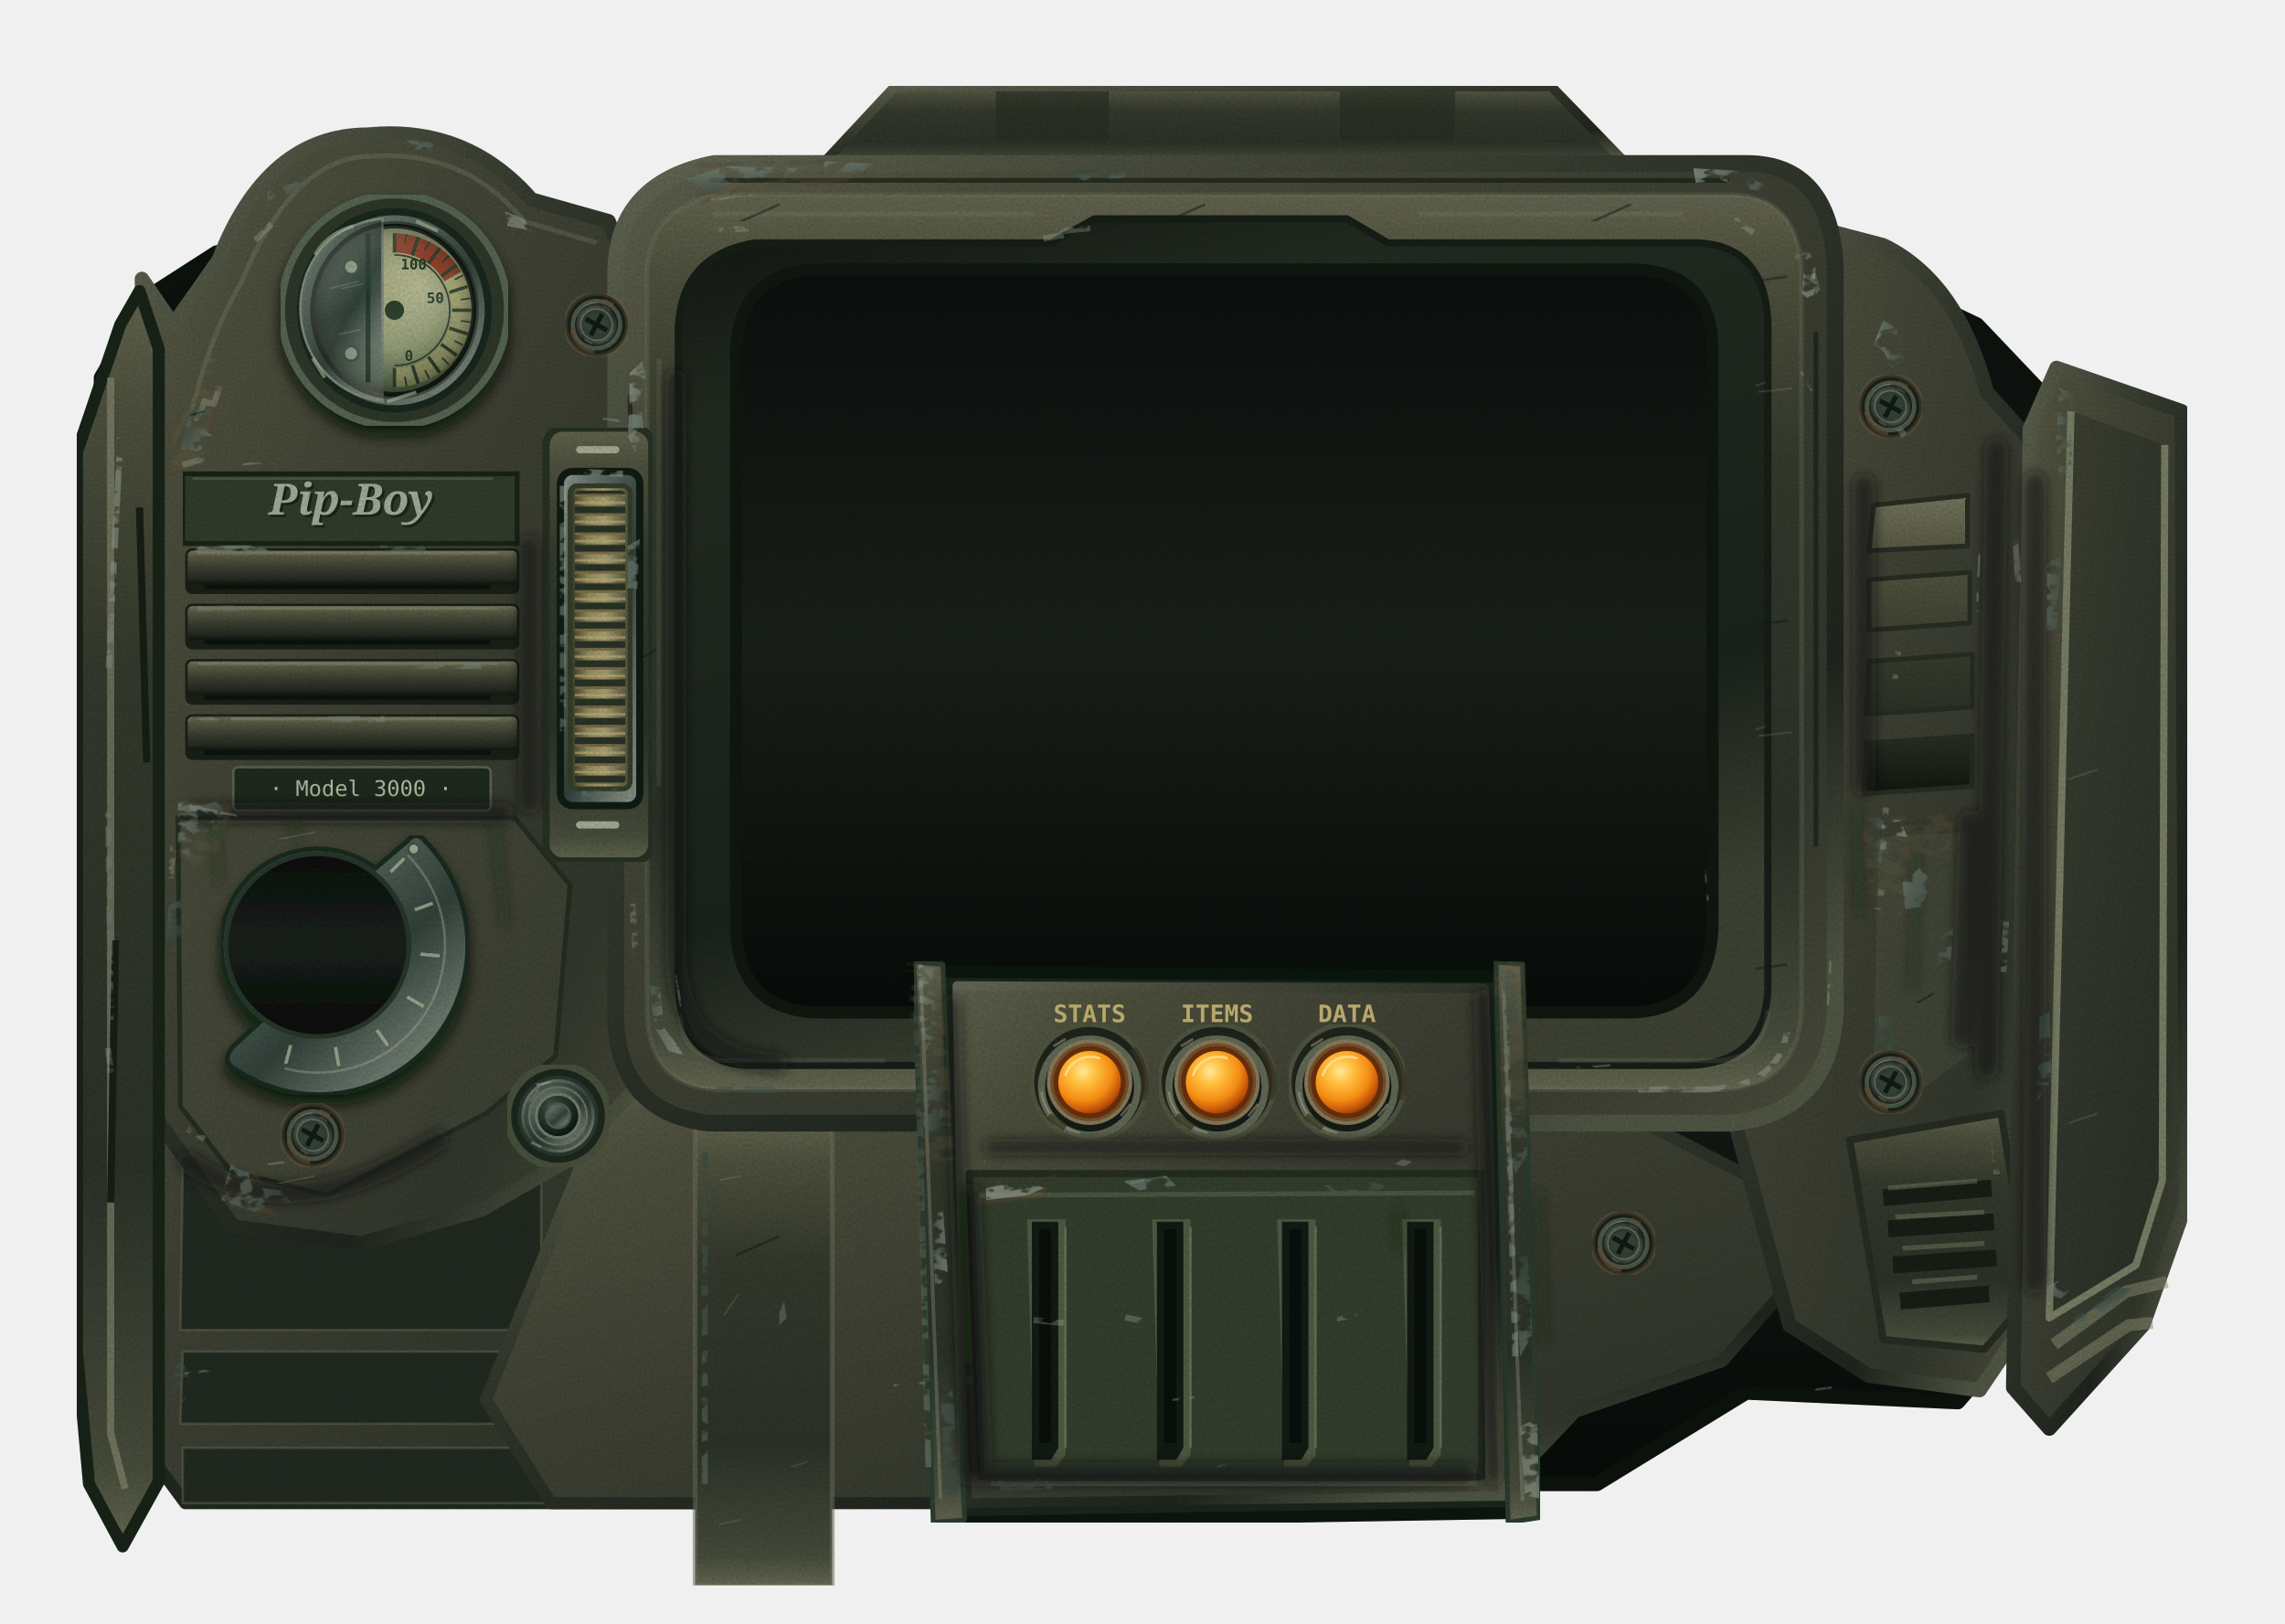
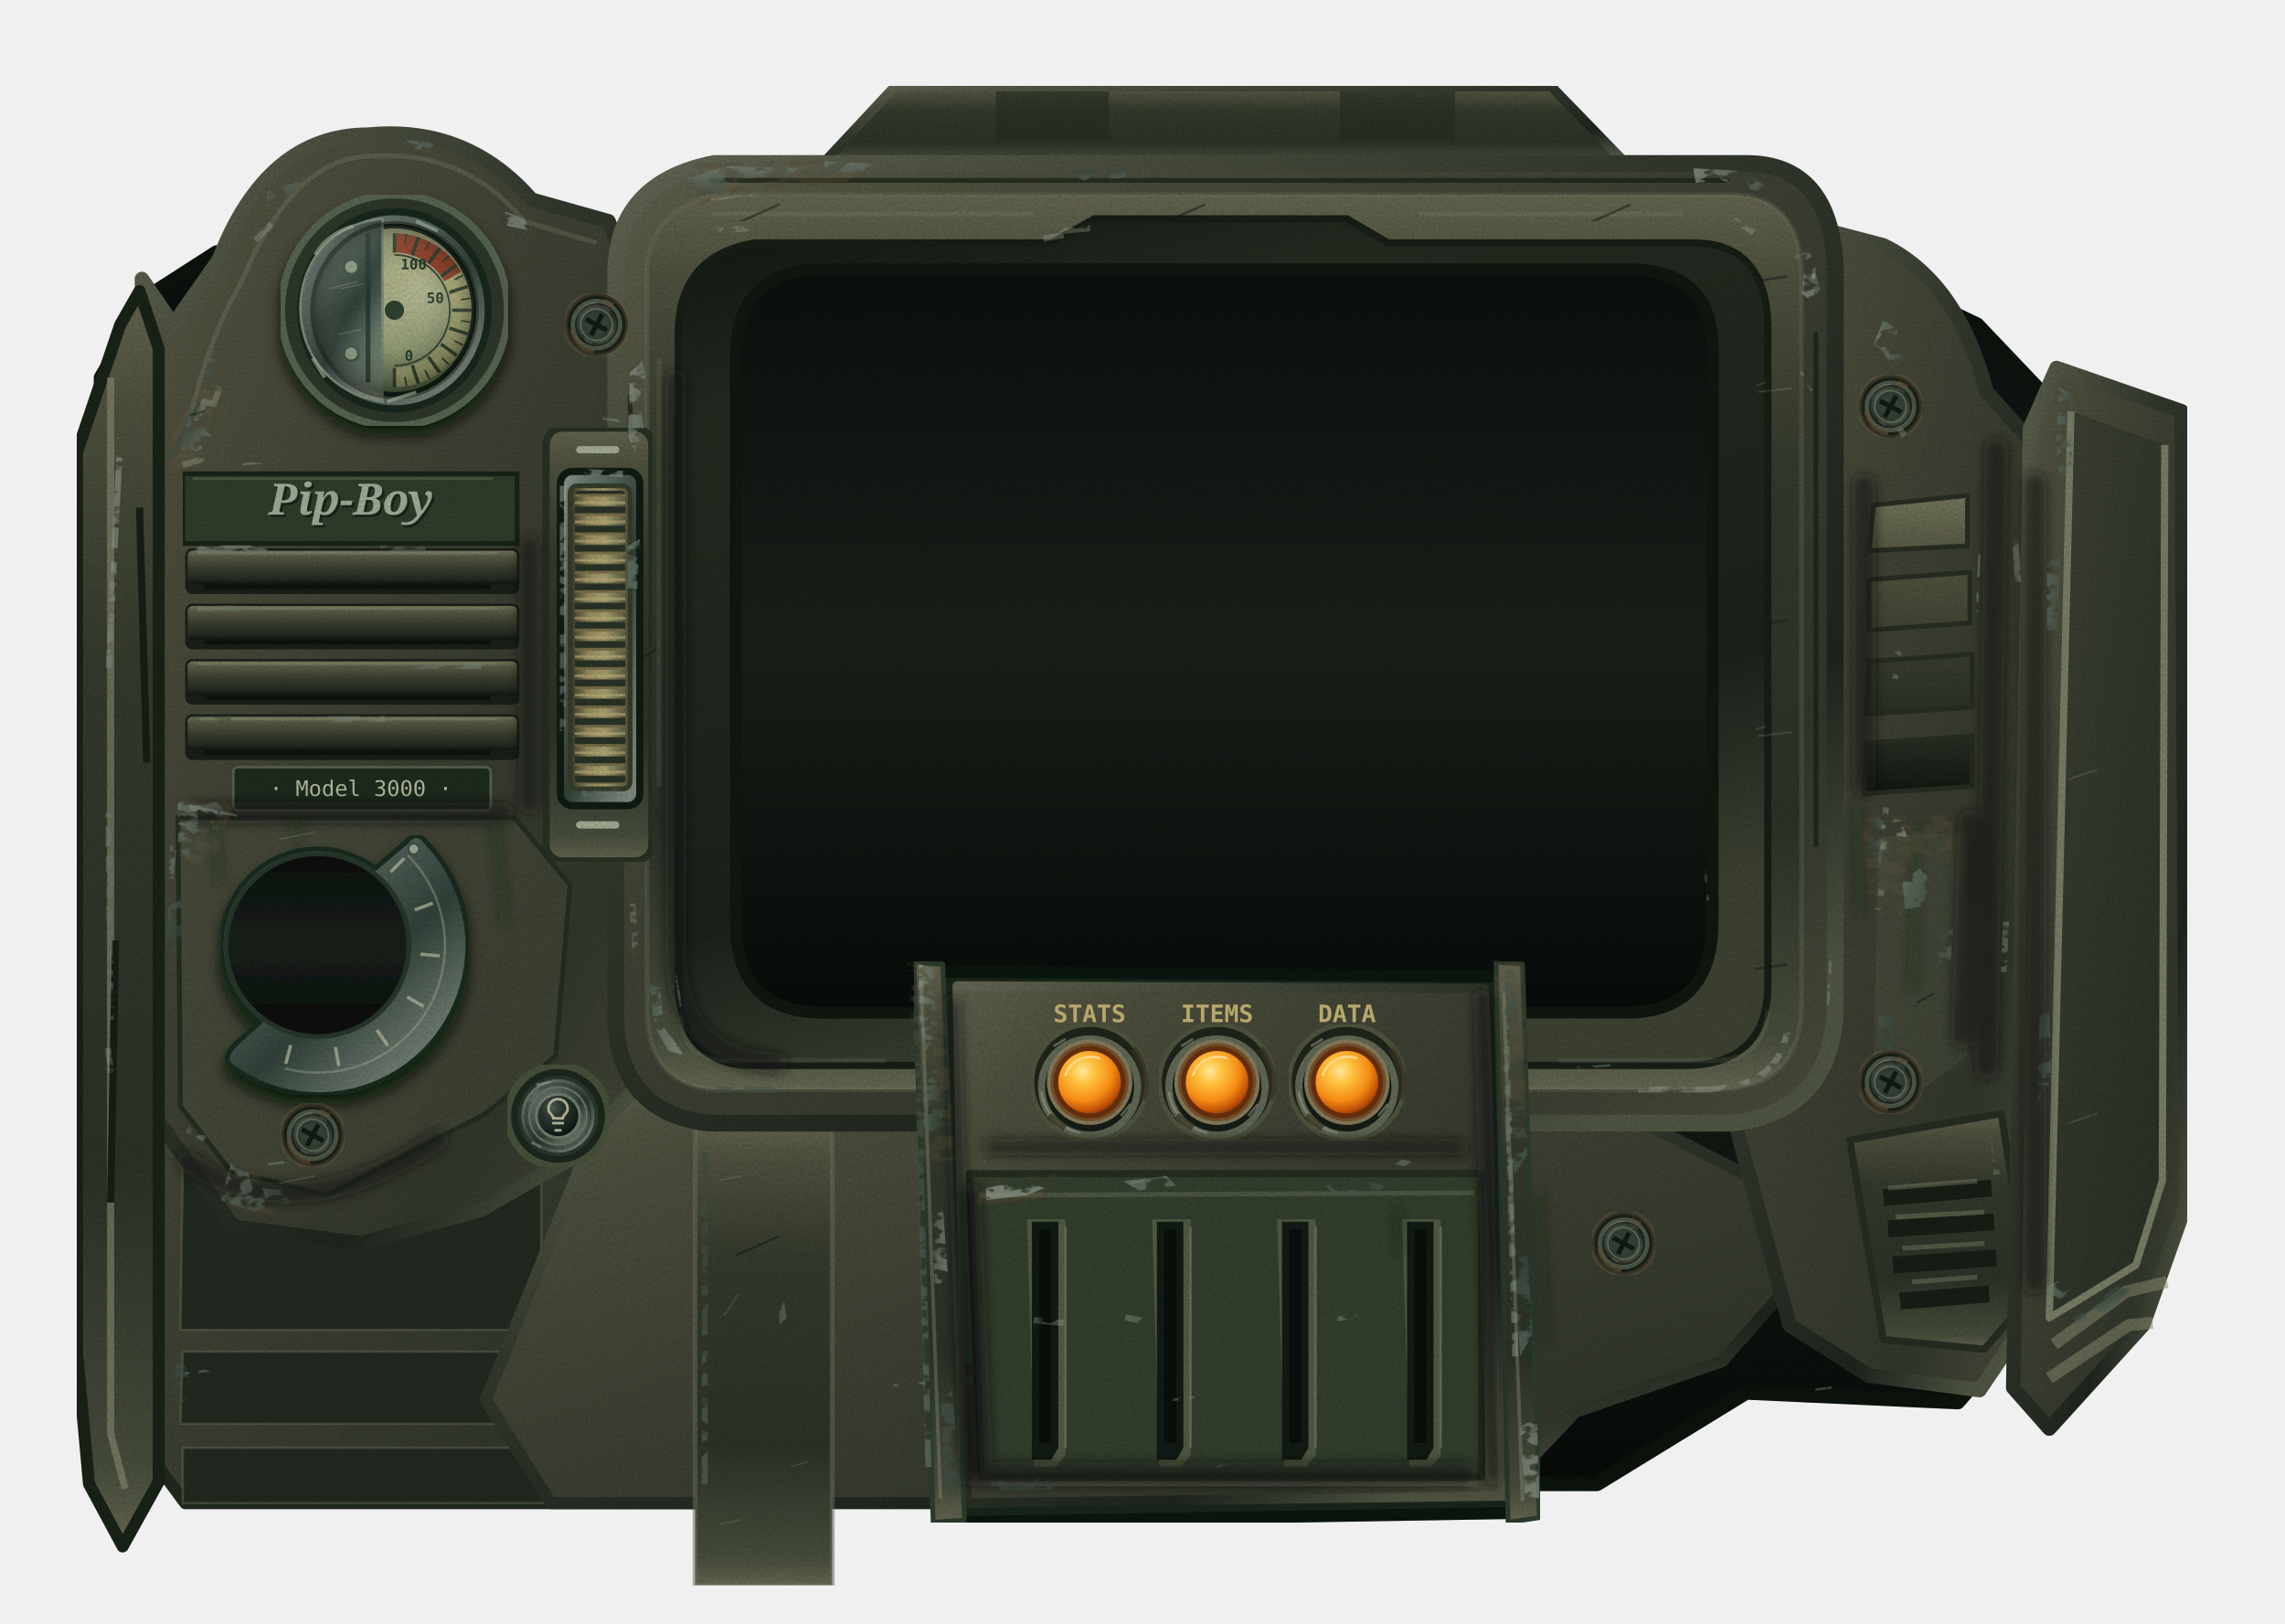
<svg xmlns="http://www.w3.org/2000/svg" width="950" height="675" viewBox="0 0 950 675" fill="none">
  <defs>
    <linearGradient id="paint" x1="0" y1="0" x2="1" y2="1">
      <stop stop-color="#62634f" />
      <stop offset=".16" stop-color="#50523f" />
      <stop offset=".43" stop-color="#414436" />
      <stop offset=".78" stop-color="#34392d" />
      <stop offset="1" stop-color="#4e503f" />
    </linearGradient>
    <linearGradient id="edge" x2=".8" y2="1">
      <stop stop-color="#686b58" />
      <stop offset=".12" stop-color="#555a48" />
      <stop offset=".42" stop-color="#353b2f" />
      <stop offset=".8" stop-color="#20271f" />
      <stop offset="1" stop-color="#535946" />
    </linearGradient>
    <linearGradient id="steel" x2=".85" y2="1">
      <stop stop-color="#99a297" />
      <stop offset=".16" stop-color="#707f76" />
      <stop offset=".36" stop-color="#55645b" />
      <stop offset=".6" stop-color="#33443c" />
      <stop offset=".85" stop-color="#6e7b70" />
      <stop offset="1" stop-color="#879085" />
    </linearGradient>
    <linearGradient id="rim" x2="0" y2="1">
      <stop stop-color="#676852" />
      <stop offset=".09" stop-color="#515440" />
      <stop offset=".3" stop-color="#363c2e" />
      <stop offset=".7" stop-color="#2d3429" />
      <stop offset=".94" stop-color="#4a503e" />
      <stop offset="1" stop-color="#686b54" />
    </linearGradient>
    <linearGradient id="recess" x2=".35" y2="1">
      <stop stop-color="#111711" />
      <stop offset=".22" stop-color="#242d22" />
      <stop offset=".76" stop-color="#1b241c" />
      <stop offset="1" stop-color="#404535" />
    </linearGradient>
    <linearGradient id="rubber" x2="0" y2="1">
      <stop stop-color="#0b100e" />
      <stop offset=".5" stop-color="#1a211a" />
      <stop offset="1" stop-color="#070c09" />
    </linearGradient>
    <linearGradient id="rib" x2="0" y2="1">
      <stop stop-color="#787a60" />
      <stop offset=".18" stop-color="#5b5c45" />
      <stop offset=".54" stop-color="#3a3f30" />
      <stop offset=".84" stop-color="#262c22" />
      <stop offset="1" stop-color="#11180f" />
    </linearGradient>
    <linearGradient id="brass" x2="1" y2="0">
      <stop stop-color="#353828" />
      <stop offset=".3" stop-color="#9b9160" />
      <stop offset=".58" stop-color="#b1a776" />
      <stop offset="1" stop-color="#4d513a" />
    </linearGradient>
    <radialGradient id="dial" cx=".36" cy=".3" r=".75">
      <stop stop-color="#536057" />
      <stop offset=".3" stop-color="#303e35" />
      <stop offset=".66" stop-color="#1e2b24" />
      <stop offset="1" stop-color="#0a1410" />
    </radialGradient>
    <radialGradient id="paper" cx=".65" cy=".35" r=".75">
      <stop stop-color="#bfc199" />
      <stop offset=".55" stop-color="#a5ac7e" />
      <stop offset="1" stop-color="#5b704f" />
    </radialGradient>
    <radialGradient id="amber" cx=".4" cy=".34" r=".7">
      <stop stop-color="#ffe79c" />
      <stop offset=".25" stop-color="#ffc342" />
      <stop offset=".62" stop-color="#f48c13" />
      <stop offset=".85" stop-color="#bf5008" />
      <stop offset="1" stop-color="#622a09" />
    </radialGradient>
    <linearGradient id="glass" x2=".5" y2="1">
      <stop stop-color="#e3f8e6" stop-opacity=".18" />
      <stop offset=".48" stop-color="#c4dfcc" stop-opacity="0" />
      <stop offset="1" stop-color="#06170c" stop-opacity=".3" />
    </linearGradient>
    <radialGradient id="soot">
      <stop offset=".45" stop-color="#231f13" stop-opacity="0" />
      <stop offset=".78" stop-color="#1f2014" stop-opacity=".25" />
      <stop offset="1" stop-color="#100f0a" stop-opacity=".85" />
    </radialGradient>
    <pattern id="wheel-ribs" width="24" height="8" patternUnits="userSpaceOnUse">
      <path d="M0 1h24" stroke="#c5b780" stroke-opacity=".65" />
      <path d="M0 4h24" stroke="#2b3427" stroke-width="3" />
      <path d="M0 6h24" stroke="#786e48" />
    </pattern>
    <pattern id="scuffs" width="177" height="143" patternUnits="userSpaceOnUse">
      <path d="m17 19 9-3m-3 4 18-2m75 45 15-3m-92 49 22-7m63 16 6-9m22-71 12-4" stroke="#b9bdaa" stroke-opacity=".17" stroke-width=".7" />
      <path d="m64 34 21-6m-64 89 14-2m94-22 18-8m-58 46 7-4" stroke="#101a13" stroke-opacity=".5" />
      <path d="m49 55 3-2 4 1-3 2zm98 62 2-5 1 7-3 3z" fill="#a4afa0" fill-opacity=".3" />
    </pattern>
    <filter id="grain" x="0" y="0" width="100%" height="100%" color-interpolation-filters="sRGB">
      <feTurbulence type="fractalNoise" baseFrequency=".9" numOctaves="2" seed="27" />
      <feColorMatrix values="0 0 0 0 0  0 0 0 0 0  0 0 0 0 0  .2 0 0 0 0" />
      <feComposite in2="SourceAlpha" operator="in" result="speckle" />
      <feBlend in="SourceGraphic" in2="speckle" mode="multiply" />
    </filter>
    <filter id="flaking" x="0" y="0" width="100%" height="100%">
      <feTurbulence type="fractalNoise" baseFrequency=".11 .18" numOctaves="3" seed="8" />
      <feColorMatrix values="0 0 0 0 1  0 0 0 0 1  0 0 0 0 1  9 0 0 0 -3.9" />
    </filter>
    <mask id="worn" maskUnits="userSpaceOnUse" x="0" y="0" width="950" height="675">
      <rect width="950" height="675" fill="white" filter="url(#flaking)" />
    </mask>
    <filter id="smudge" x="-20%" y="-20%" width="140%" height="140%">
      <feGaussianBlur stdDeviation="2.5" />
    </filter>
    <filter id="shadow" x="-15%" y="-15%" width="130%" height="140%">
      <feDropShadow dx="0" dy="4" stdDeviation="3" flood-color="#030806" flood-opacity=".8" />
    </filter>
    <g id="screw" filter="url(#grain)">
      <circle r="13" fill="#1b2118" stroke="#726047" stroke-opacity=".35" stroke-width="2" />
      <circle r="10" fill="url(#steel)" stroke="#4d5a4a" stroke-width="1.5" />
      <circle r="6.5" fill="#37463a" stroke="#778875" stroke-width=".6" />
      <path d="M-5-1h4v-4h2v4h4v2H1v4h-2V1h-4z" fill="#111b15" transform="rotate(28)" />
      <path d="M-8-3a9 9 0 0 1 8-6m3 1 3 2M-5 6l3 2" stroke="#bbc3ad" stroke-opacity=".5" />
      <path d="M-10 2a10 10 0 0 0 9 9M3-10l4 2" stroke="#69533a" stroke-width="2" stroke-opacity=".65" />
      <circle r="9" fill="url(#soot)" />
    </g>
    <g id="lamp">
      <g filter="url(#grain)">
        <circle r="24" fill="#20261b" stroke="#515840" stroke-width="2" />
        <circle cy="2" r="20" fill="#161d16" stroke="#656c59" stroke-width="3" />
        <circle r="17" fill="#7c542e" stroke="#8b805e" stroke-width="1.5" />
      </g>
      <circle r="14" fill="url(#amber)" stroke="#632d0c" stroke-width="2" />
      <path d="M-10-3a11 11 0 0 1 14-7" stroke="#ffe7ad" stroke-opacity=".7" stroke-linecap="round" />
      <path d="M-20 4a20 20 0 0 0 16 17M-15-15l5-3m23 32 4-5" stroke="#a1a18a" stroke-opacity=".5" />
      <path d="M18-14a23 23 0 0 1 4 21m-39 7 7 5" stroke="#372f1f" stroke-width="3" stroke-opacity=".7" />
    </g>
    <g id="vent">
      <rect width="139" height="19" rx="3" fill="#1a2118" />
      <rect x="1" y="1" width="137" height="14" rx="2" fill="url(#rib)" />
      <path d="M5 2h125" stroke="#9c9d80" stroke-opacity=".35" />
      <path d="M8 16h119" stroke="#0c140e" stroke-width="2" />
    </g>
    <g id="slot">
      <path d="M-8 0H8V98L4 103H-5z" fill="#545e46" />
      <path d="M-6 1H5v94l-3 5h-8z" fill="#121c14" />
      <path d="M-3 4H2v89H-3z" fill="#090f0b" />
      <path d="M8 3v92" stroke="#a0a086" stroke-opacity=".4" />
    </g>
    <path id="gauge-major-tick" d="M0-24V-32" />
    <path id="gauge-minor-tick" d="M0-28V-32" />
    <path id="radiation-needle" d="M4 0H28" stroke="#762c23" stroke-width="2" stroke-opacity=".85" />
    <path id="selector-tick" d="M0-43V-51" />
    <g id="selector-knob" filter="url(#shadow)">
      <g filter="url(#grain)">
        <circle r="37" fill="url(#dial)" stroke="#687b6b" stroke-width="2" />
        <circle r="27" fill="url(#dial)" stroke="#18281f" stroke-width="3" />
        <circle r="21" fill="url(#dial)" stroke="#3c5143" stroke-width="1" />
        <path d="M0-33 5-25H-5Z" fill="url(#dial)" stroke="#687b6b" stroke-width="1" />
      </g>
      <path d="M-27-12q5-13 19-16m-3 7 9-2m-28 36 4 6m41 10 6-3" stroke="#9ba999" stroke-opacity=".3" stroke-width="1.2" />
      <path d="m-11-23 6-1m-20 9 3-6m-3 4 1 4m3 35 5 3m38-14 1-7" stroke="#b8c1ae" stroke-opacity=".3" stroke-width=".7" />
    </g>
  </defs>
  <g stroke-linejoin="round" filter="url(#grain)">
    <path d="M62 123 90 105h91l47 35 476 2 55-37 63 30 39 41v353l-47 54-88-4-62 38H91L42 575V157z" fill="url(#rubber)" stroke="#0c140d" stroke-width="6" />
    <path id="cuff-backing" d="M81 165H300V625H77L57 598V188z" fill="url(#paint)" stroke="#222b20" stroke-width="5" />
    <path d="M76 485h149v68H75zm0 77h177v30H75zm0 40h188v23H76z" fill="#222b21" stroke="#71745c" stroke-opacity=".45" />
    <path id="lower-housing" d="M261 459 321 448l353 14 92 47-50 57-61 21-36 38H229l-27-43 45-111z" fill="url(#paint)" stroke="url(#edge)" stroke-width="5" />
    <rect x="289" y="466" width="57" height="193" fill="url(#rim)" stroke="#747761" stroke-opacity=".5" stroke-width="2" />
    <rect x="299" y="478" width="37" height="169" fill="url(#scuffs)" />
    <path d="M59 116 72 135 91 108Q111 56 153 56q41-4 68 27l32 9 24 60-12 300-30 31-35 20-50 14-53-7-32-45z" fill="url(#paint)" stroke="url(#edge)" stroke-width="6" />
    <path d="M76 187q9-44 24-69 22-53 54-53 39-3 64 27l30 9" stroke="#959984" stroke-opacity=".26" stroke-width="2" />
    <path d="M74 340h140l23 28-6 71-29 24-66 34-40-10-21-27z" fill="#505743" fill-opacity=".4" stroke="#252f22" stroke-width="2" />
    <path d="M50 135 58 121 66 145v471l-15 27-14-26-5-55V188z" fill="url(#rim)" stroke="#192418" stroke-width="5" />
    <path d="M46 157v439l6 23" stroke="#9a9b7e" stroke-opacity=".55" stroke-width="3" />
    <path d="m58 211 3 106m-13 74-2 109" stroke="#171f16" stroke-width="3" />
    <path d="m741 91 42 11q31 15 43 61l18 20v364l-21 31-46-6-33-21-25-93z" fill="url(#paint)" stroke="url(#edge)" stroke-width="6" />
    <path d="m779 210 39-4v21l-41 2zm-2 31 42-3v21l-42 3zm0 34 43-3v22l-44 3zm-1 34 44-3v21l-45 3z" fill="url(#rib)" stroke="#292f24" stroke-width="2" />
    <path d="m781 348 37-2v93l-19 14-20-12z" fill="#687059" fill-opacity=".22" />
    <path d="m769 474 63-11 12 76-19 22-42-4z" fill="url(#rim)" stroke="#272e23" stroke-width="3" />
    <path d="m783 498 45-4m-43 17 44-3m-42 18 43-3m-40 18 37-3" stroke="#171f16" stroke-width="7" />
    <path d="m785 494 37-3m-34 15 37-2m-34 15 34-2m-30 16 27-2" stroke="#8e9176" stroke-opacity=".4" stroke-width="2" />
    <path d="m855 153 52 18 2 329-18 51-39 43-15-17 7-399z" fill="url(#paint)" stroke="url(#edge)" stroke-width="6" />
    <path d="m861 171-9 377 36-22 11-35 1-306" fill="#202a20" fill-opacity=".35" stroke="#7c8269" stroke-width="3" />
    <path d="m854 559 30-22 17-4m-49 40 33-22 10-1" stroke="#97997b" stroke-opacity=".5" stroke-width="5" />
    <path d="m344 66 28-30h273l32 33" fill="url(#rim)" stroke="url(#edge)" stroke-width="4" />
    <path d="M414 38h47v20h-47zm143 0h48v20h-48z" fill="#252e22" fill-opacity=".6" />
    <path d="M297 68h429q35 0 37 43v309q-2 43-44 47H295q-37-4-39-42V114q0-38 41-46z" fill="url(#paint)" stroke="url(#edge)" stroke-width="7" />
    <path d="M299 81h420q29 0 30 32v304q0 34-32 36H298q-29-1-29-34V115q0-29 30-34z" fill="url(#rim)" stroke="#777c64" stroke-opacity=".3" stroke-width="2" />
    <path d="M314 101h123l18-10h105l17 10h127q30 0 31 34v276q-1 31-33 32H310q-27-2-28-33V137q1-31 32-36z" fill="url(#recess)" stroke="#171f17" stroke-width="3" />
    <path d="M341 112h336q35 0 35 33v238q0 37-34 38H342q-36 0-36-37V148q0-35 35-36z" fill="url(#rubber)" stroke="#101810" stroke-width="5" />
    <path d="M296 89h134m160 0h110M274 149v178m9 95q0 17 17 19h68m280 0h65q20 0 22-21" stroke="#a4aa90" stroke-opacity=".15" stroke-width="2" />
    <path d="M295 75h424M262 164v128m493-154v214" stroke="#182216" stroke-opacity=".7" stroke-width="2" />
  </g>
  <g transform="translate(164 129)" filter="url(#shadow)">
    <g filter="url(#grain)">
      <ellipse rx="47" ry="48" fill="#30392c" stroke="#596854" stroke-width="3" />
      <ellipse rx="39" ry="41" fill="url(#steel)" stroke="#1b291f" stroke-width="3" />
      <ellipse rx="33" ry="35" fill="url(#paper)" stroke="#0e2117" stroke-width="2" />
      <path d="M0-28A28 28 0 0 1 24.249-14" stroke="#a34730" stroke-width="8" />
      <path d="M24.249-14A28 28 0 0 1 0 28" stroke="#c6c286" stroke-width="8" />
      <g id="gauge-scale" stroke="#354631">
        <g stroke-width="1.4">
          <use href="#gauge-major-tick" transform="rotate(0)" />
          <use href="#gauge-major-tick" transform="rotate(18)" />
          <use href="#gauge-major-tick" transform="rotate(36)" />
          <use href="#gauge-major-tick" transform="rotate(54)" />
          <use href="#gauge-major-tick" transform="rotate(72)" />
          <use href="#gauge-major-tick" transform="rotate(90)" />
          <use href="#gauge-major-tick" transform="rotate(108)" />
          <use href="#gauge-major-tick" transform="rotate(126)" />
          <use href="#gauge-major-tick" transform="rotate(144)" />
          <use href="#gauge-major-tick" transform="rotate(162)" />
          <use href="#gauge-major-tick" transform="rotate(180)" />
        </g>
        <g stroke-width=".7">
          <use href="#gauge-minor-tick" transform="rotate(9)" />
          <use href="#gauge-minor-tick" transform="rotate(27)" />
          <use href="#gauge-minor-tick" transform="rotate(45)" />
          <use href="#gauge-minor-tick" transform="rotate(63)" />
          <use href="#gauge-minor-tick" transform="rotate(81)" />
          <use href="#gauge-minor-tick" transform="rotate(99)" />
          <use href="#gauge-minor-tick" transform="rotate(117)" />
          <use href="#gauge-minor-tick" transform="rotate(135)" />
          <use href="#gauge-minor-tick" transform="rotate(153)" />
          <use href="#gauge-minor-tick" transform="rotate(171)" />
          <path d="M0-23A23 23 0 0 1 0 23" />
        </g>
      </g>
      <g fill="#243a27" font-family="monospace" font-size="6" font-weight="bold" text-anchor="middle">
        <text x="8" y="-17">100</text>
        <text x="17" y="-3">50</text>
        <text x="6" y="21">0</text>
      </g>
      <circle r="4" fill="#283a29" />
      <path d="M-5-38C-50-34-51 31-5 38z" fill="url(#steel)" stroke="#82907c" stroke-width="1" />
      <path d="M-11-32v62" stroke="#253d30" stroke-width="2" />
      <circle cx="-18" cy="-18" r="3" fill="#a4b19b" stroke="#425846" />
      <circle cx="-18" cy="18" r="3" fill="#a4b19b" stroke="#425846" />
    </g>
    <ellipse rx="35" ry="37" fill="url(#soot)" opacity=".55" />
    <path d="M-33-23q5-9 16-12m26-2 9 4m-52 53 5 8m26 10 12-4" stroke="#a6b09c" stroke-opacity=".6" stroke-width="1.5" />
    <path d="m-22-9 9-2m-14 2 12-3m-8 22 9-2m26-11 7-6" stroke="#b3bda8" stroke-opacity=".24" stroke-width=".6" />
    <ellipse rx="33" ry="35" fill="url(#glass)" />
  </g>
  <g filter="url(#grain)">
    <path d="M76 197h139v29H76z" fill="#333e2c" stroke="#182517" stroke-width="2" />
    <path d="M80 199h125" stroke="#94987b" stroke-opacity=".3" />
    <text x="147" y="215" fill="#1c251c" font-family="Georgia,serif" font-size="18" font-style="italic" font-weight="bold" text-anchor="middle">Pip-Boy</text>
    <text x="146" y="214" fill="#a6b29d" font-family="Georgia,serif" font-size="18" font-style="italic" font-weight="bold" text-anchor="middle">Pip-Boy</text>
    <use href="#vent" x="77" y="228" />
    <use href="#vent" x="77" y="251" />
    <use href="#vent" x="77" y="274" />
    <use href="#vent" x="77" y="297" />
    <rect id="model-plate" x="97" y="319" width="107" height="18" rx="2" fill="#202c20" stroke="#5b6851" />
    <text x="150" y="331" fill="#bbc3a8" font-family="monospace" font-size="9" text-anchor="middle">· Model 3000 ·</text>
    <rect x="227" y="178" width="44" height="180" rx="7" fill="url(#rim)" stroke="#273323" stroke-width="3" />
    <rect x="233" y="196" width="33" height="139" rx="5" fill="url(#steel)" stroke="#101c13" stroke-width="3" />
    <rect x="237" y="202" width="25" height="126" rx="3" fill="url(#brass)" stroke="#363f2b" stroke-width="2" />
    <rect x="239" y="204" width="21" height="122" rx="2" fill="url(#wheel-ribs)" />
    <path d="M241 187h15m-15 156h15" stroke="#aab299" stroke-width="3" stroke-linecap="round" />
  </g>
  <g id="selector-scale" transform="translate(132 393)" filter="url(#shadow)">
    <g filter="url(#grain)">
      <path d="M24-32 37-43Q41-48 45-43A62 62 0 0 1-35 51Q-40 48-35 42L-24 32A40 40 0 0 1 24-32Z" fill="url(#steel)" stroke="#182d20" stroke-width="2" />
      <path d="M37.477-37.477A53 53 0 0 1-13.718 51.194" stroke="#bec7b3" stroke-opacity=".35" stroke-width="1" />
      <g stroke="#c2c6aa" stroke-opacity=".7" stroke-width="1.4">
        <use href="#selector-tick" transform="rotate(45)" />
        <use href="#selector-tick" transform="rotate(70)" />
        <use href="#selector-tick" transform="rotate(95)" />
        <use href="#selector-tick" transform="rotate(120)" />
        <use href="#selector-tick" transform="rotate(145)" />
        <use href="#selector-tick" transform="rotate(170)" />
        <use href="#selector-tick" transform="rotate(195)" />
      </g>
      <g fill="#a5b19d" stroke="#425346" stroke-width=".8">
        <circle cx="40" cy="-40" r="2.2" />
      </g>
      <circle r="38" fill="url(#rubber)" stroke="#29382c" stroke-width="2" />
    </g>
  </g>
  <use href="#screw" x="248" y="135" />
  <use href="#screw" x="786" y="169" />
  <use href="#screw" x="786" y="450" />
  <use href="#screw" x="130" y="472" />
  <use href="#screw" x="675" y="517" />
  <g transform="translate(232 464)" filter="url(#grain)">
    <circle r="21" fill="#1d281e" stroke="#49543d" stroke-width="3" />
    <circle r="16" fill="url(#steel)" stroke="#293b2d" stroke-width="1.5" />
    <circle r="12" fill="url(#steel)" stroke="#80917c" stroke-width=".8" />
    <circle r="9" fill="url(#dial)" stroke="#7b8a77" stroke-width="1.2" />
-     <circle r="5" fill="url(#steel)" stroke="#50654f" />
+     <path id="lamp-symbol" d="M-2 3h4m-3 3h2M-2 1c0-1.5-2-2-2-4a4 4 0 0 1 8 0c0 2-2 2.5-2 4Z" stroke="#c2c0a0" stroke-width="1.1" stroke-linecap="round" stroke-linejoin="round" />
    <path d="m-12-6 4-5m-1-2 6-1m-8 25 4 2" stroke="#afbaa4" stroke-opacity=".5" />
    <circle r="14" fill="url(#soot)" opacity=".4" />
  </g>
  <g filter="url(#grain)" stroke-linejoin="round">
    <path d="m388 404 238 2 8 223-239 4z" fill="#1a271c" stroke="#0b170e" stroke-width="5" />
    <path d="m398 410 219 1 8 211-223 3z" fill="url(#paint)" stroke="url(#edge)" stroke-width="4" />
    <path d="M403 488h213v126H408z" fill="#35412f" stroke="#262f22" stroke-width="3" />
    <path d="m407 497 206-1M412 617h202" stroke="#8b9176" stroke-opacity=".3" stroke-width="2" />
    <use href="#slot" x="435" y="507" />
    <use href="#slot" x="487" y="507" />
    <use href="#slot" x="539" y="507" />
    <use href="#slot" x="591" y="507" />
    <path d="m380 400 12 1 9 231-13 1z" fill="url(#rim)" stroke="#2d3f30" stroke-width="2" />
    <path d="m622 400 11 1 7 230-13 2z" fill="url(#rim)" stroke="#2d3f30" stroke-width="2" />
    <path d="m383 408 8 215m234-215 8 216" stroke="#b3baa4" stroke-opacity=".3" stroke-width="1.5" />
  </g>
  <g fill="#b7a86a" font-family="monospace" font-size="10" font-weight="bold" text-anchor="middle">
    <text x="453" y="425">STATS</text>
    <text x="506" y="425">ITEMS</text>
    <text x="560" y="425">DATA</text>
  </g>
  <use href="#lamp" x="453" y="450" />
  <use href="#lamp" x="506" y="450" />
  <use href="#lamp" x="560" y="450" />
  <g stroke="#11170f" stroke-opacity=".65" stroke-linecap="round" filter="url(#smudge)">
    <path d="M82 338h127M220 227v107M78 483q44 30 104-9M281 158v237q0 45 42 47" stroke-width="8" />
    <path d="M775 202v124m44 16-3 89M830 187l-4 257M846 201v332M403 497l5 116h201" stroke-width="9" />
    <path d="M412 477h195M396 417l6 197M616 415l5 199" stroke-width="6" />
    <path d="m90 345 1 22m115-23 4 40m-89-48 3 13m648-14 1 44m24-34-2 66m-155 85 2 62m-61-55 1 17" stroke-width="3" stroke-opacity=".4" />
  </g>
  <g mask="url(#worn)">
    <g fill="#766244" fill-opacity=".18" stroke="#493b29" stroke-opacity=".25" stroke-width="2">
      <path d="m71 181 11-21 9 3-7 30-14 4zm5 152 20 2-8 30-13-9zm18 156 12-2 8 18-20-4z" />
      <path d="m288 69 73-2-3 8-49 3-23 8zm486 271 38-1-1 19-16-4-4 28-14-9z" />
      <path d="m378 401 13-1 5 82-12 2zm243-1 12 1 2 72-9 3zm-211 91 28-2-5 9-27 3z" />
    </g>
    <g fill="url(#steel)" opacity=".65">
      <path d="m75 180 5-13 5 1-1 10 4 3-5 7-7-2-4 6-3-2zm9-25 3-7 4 2-3 7z" />
      <path d="m74 333 11 2 5-2 4 5-6 4 1 8-8-2-2 9-5-4zm-4 44 5-3 3 10-5 12-4-3z" />
      <path d="m96 484 7 2 2 9 7 6-6 3-14-5zm13 10 8 1 4 5-9 2zm-36 74 3-2 5 11-5 6-4-4z" />
      <path d="m111 80 10-7 7 1-8 7-4-1-5 5zm55-22 13 1 4 4-11-1zm44 30 8 3 3 5-10-2z" />
      <path d="m286 74 17-5 29 1-5 4-22 1-5 5-14 2zm57-7 20 1-5 4-16-1zm102 4 25-1-3 4-17 1z" />
      <path d="m704 70 19 1 11 6-2 4-16-6-11 1zm45 31 6 8-1 17-5-4 1-10-4-5z" />
      <path d="m262 155 5-5 2 9-3 6 2 16-4 7-3-7zm-1 72 5-3-1 21-4 3zm9 183 4-4 2 21 9 12-7-2-6-10z" />
      <path d="m783 133 6 4-1 7 4 5-5 5-4-8-4-3zm-5 207 12 1 3 7-9-1-2 12-5-4z" />
      <path d="m791 367 7-6 5 5-4 11-7 1zm16 22 5-3-1 13-6 2zm-26 33 7 1-2 15-5-3z" />
      <path d="m856 161 6 3-1 36-5-2-1-14zm-5 73 6-3-2 36-4 1zm-3 189 4-3 1 29-6 9z" />
      <path d="m851 535 8-4 2 5-11 11-3-4zm11 13 18-13 6 1-7 8-15 10z" />
      <path d="m382 401 6 1 1 28-4 7-3-13zm2 45 5-2 3 19-4 13-4-8zm3 62 5-6 2 27-5 8z" />
      <path d="m391 582 5-4 3 41-6 4zm233-180 6 3 1 20-5 6zm2 57 7-1 2 22-5 8-4-14z" />
      <path d="m629 522 6-5 2 38-5 9zm3 71 7-3 1 33-6-1zm-222-99 16-3 8 3-7 3-17 2z" />
      <path d="m467 491 18-2 4 4-16 2zm84 2 15-3 10 3-4 3-17 1zm-136 122 19-1 4 5-22 1z" />
    </g>
    <g fill="none" stroke="url(#steel)" stroke-width="2.5" stroke-opacity=".55">
      <path d="M78 228h37m43 0h19M82 253h18M172 277h28M80 299h16m40 0h24" />
      <path d="m239 196 20 1m-25 5v102m8 26 17-1M298 453h30m14 0h12M681 453h29q29-1 33-24" />
      <path d="M50 182 45 282M45 338 46 424M293 479V623M381 412 386 610M626 423 630 564" />
    </g>
  </g>
  <g stroke="#a7b5a0" stroke-opacity=".3" stroke-linecap="square" mask="url(#worn)">
    <path d="m82 174 3-7 4 1 2-6m-14 31 7-2m23-92 5-5m-32 242 9 2-3 7m-14 8-1 11m8 106 5 3m-39-36 1 8m217-68 1 16m33-297 13-1m132 1 10-1m-17 4 6-1m281-6 6 4m26 19 2 7m31 53 4 5m-2 92-1 9m-4 56-1 15m-1 19-1 6m57-151 1 15m-5 143-1 19m-4 73 1 11m-399 62 10 1m28-2 5 1m83-1 6-1" stroke-width="2.5" />
    <path d="m101 193 13-1m-22 146 6 1m14 145 8-1m-43 88 18-2m156-395 6 1m39-92 18-2m-33 325 2 12m90 59 8-1m275-32 13-1m40-81 1 12m39-219 4 7m8 238-1 18m-7 160 8-1m62-349-1 26m-450 322 12-1m104 7 8-1" stroke-width="1" />
  </g>
  <g fill="url(#scuffs)">
    <path d="M79 169h29v21H79zm-1 166h142v14H78zm21 157 127-41 12 26-105 40-29-7z" />
    <path d="M283 77h445v15H283zm-17 62h14v254h-14zm464-26h15v319h-15z" />
    <path d="M785 342h29v84h-29zm74-161 36 6-1 302-34 23zM409 481h202v17H409zm-1 128h207v11H408z" />
  </g>
</svg>
